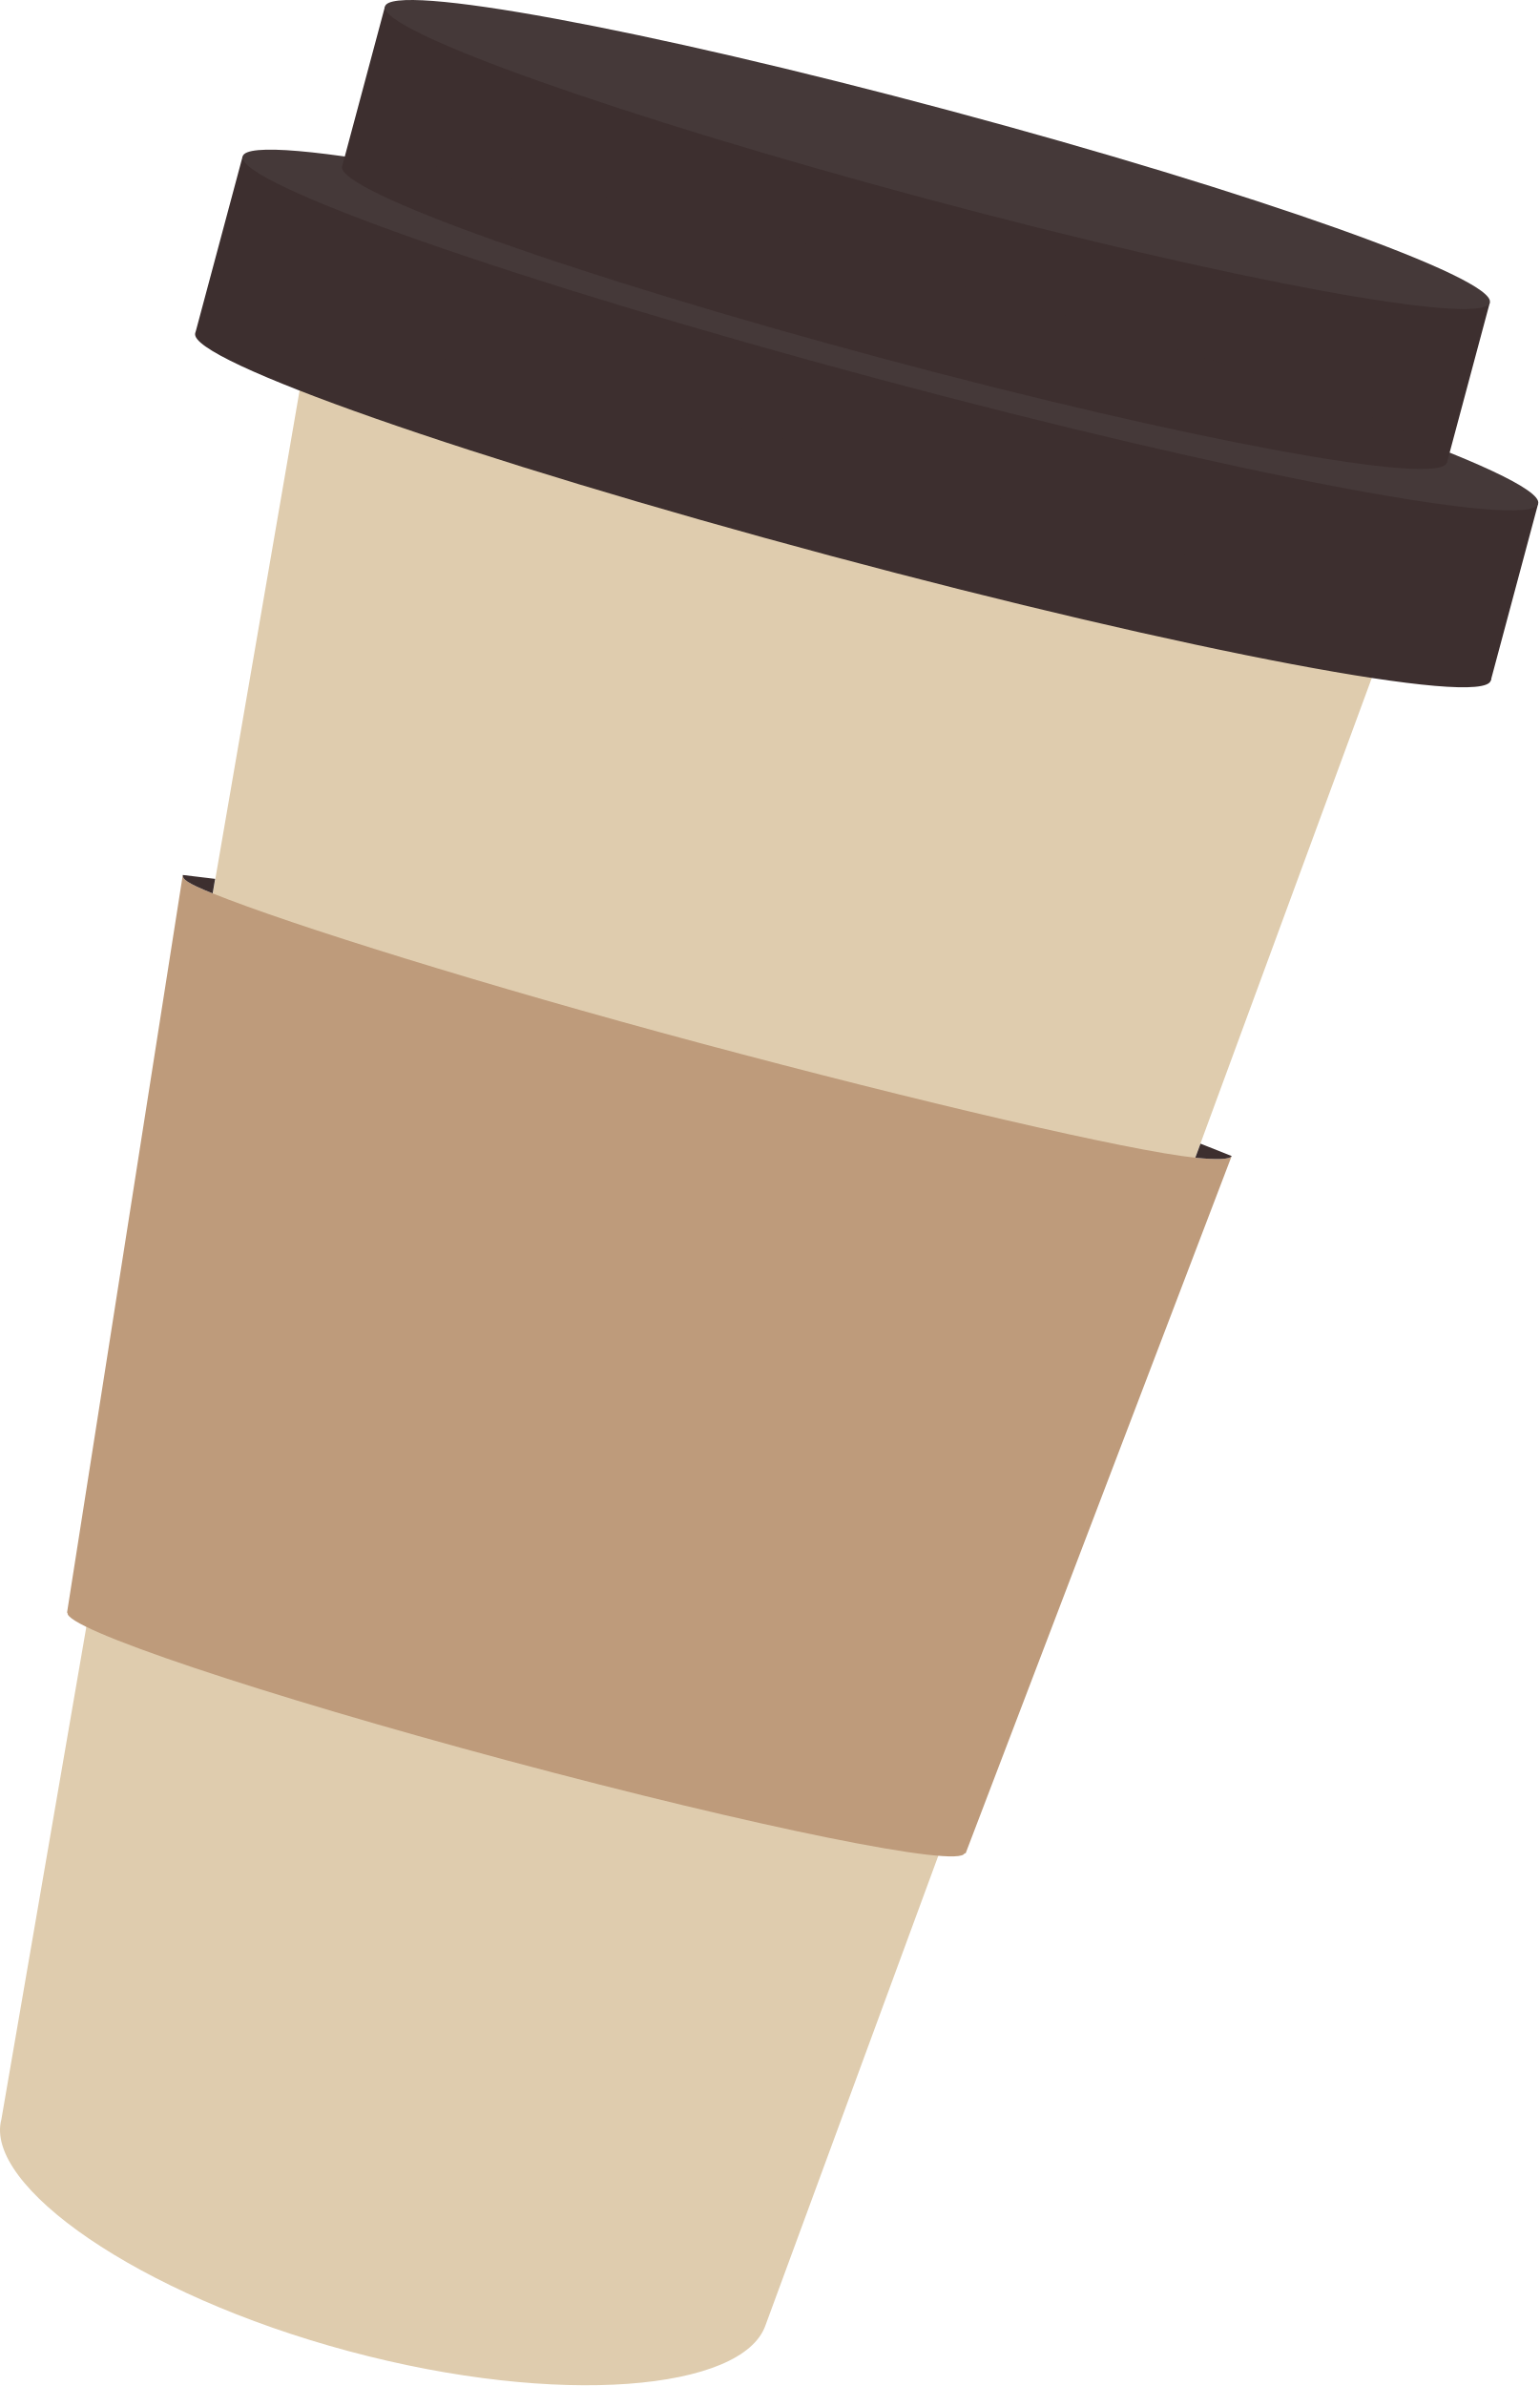
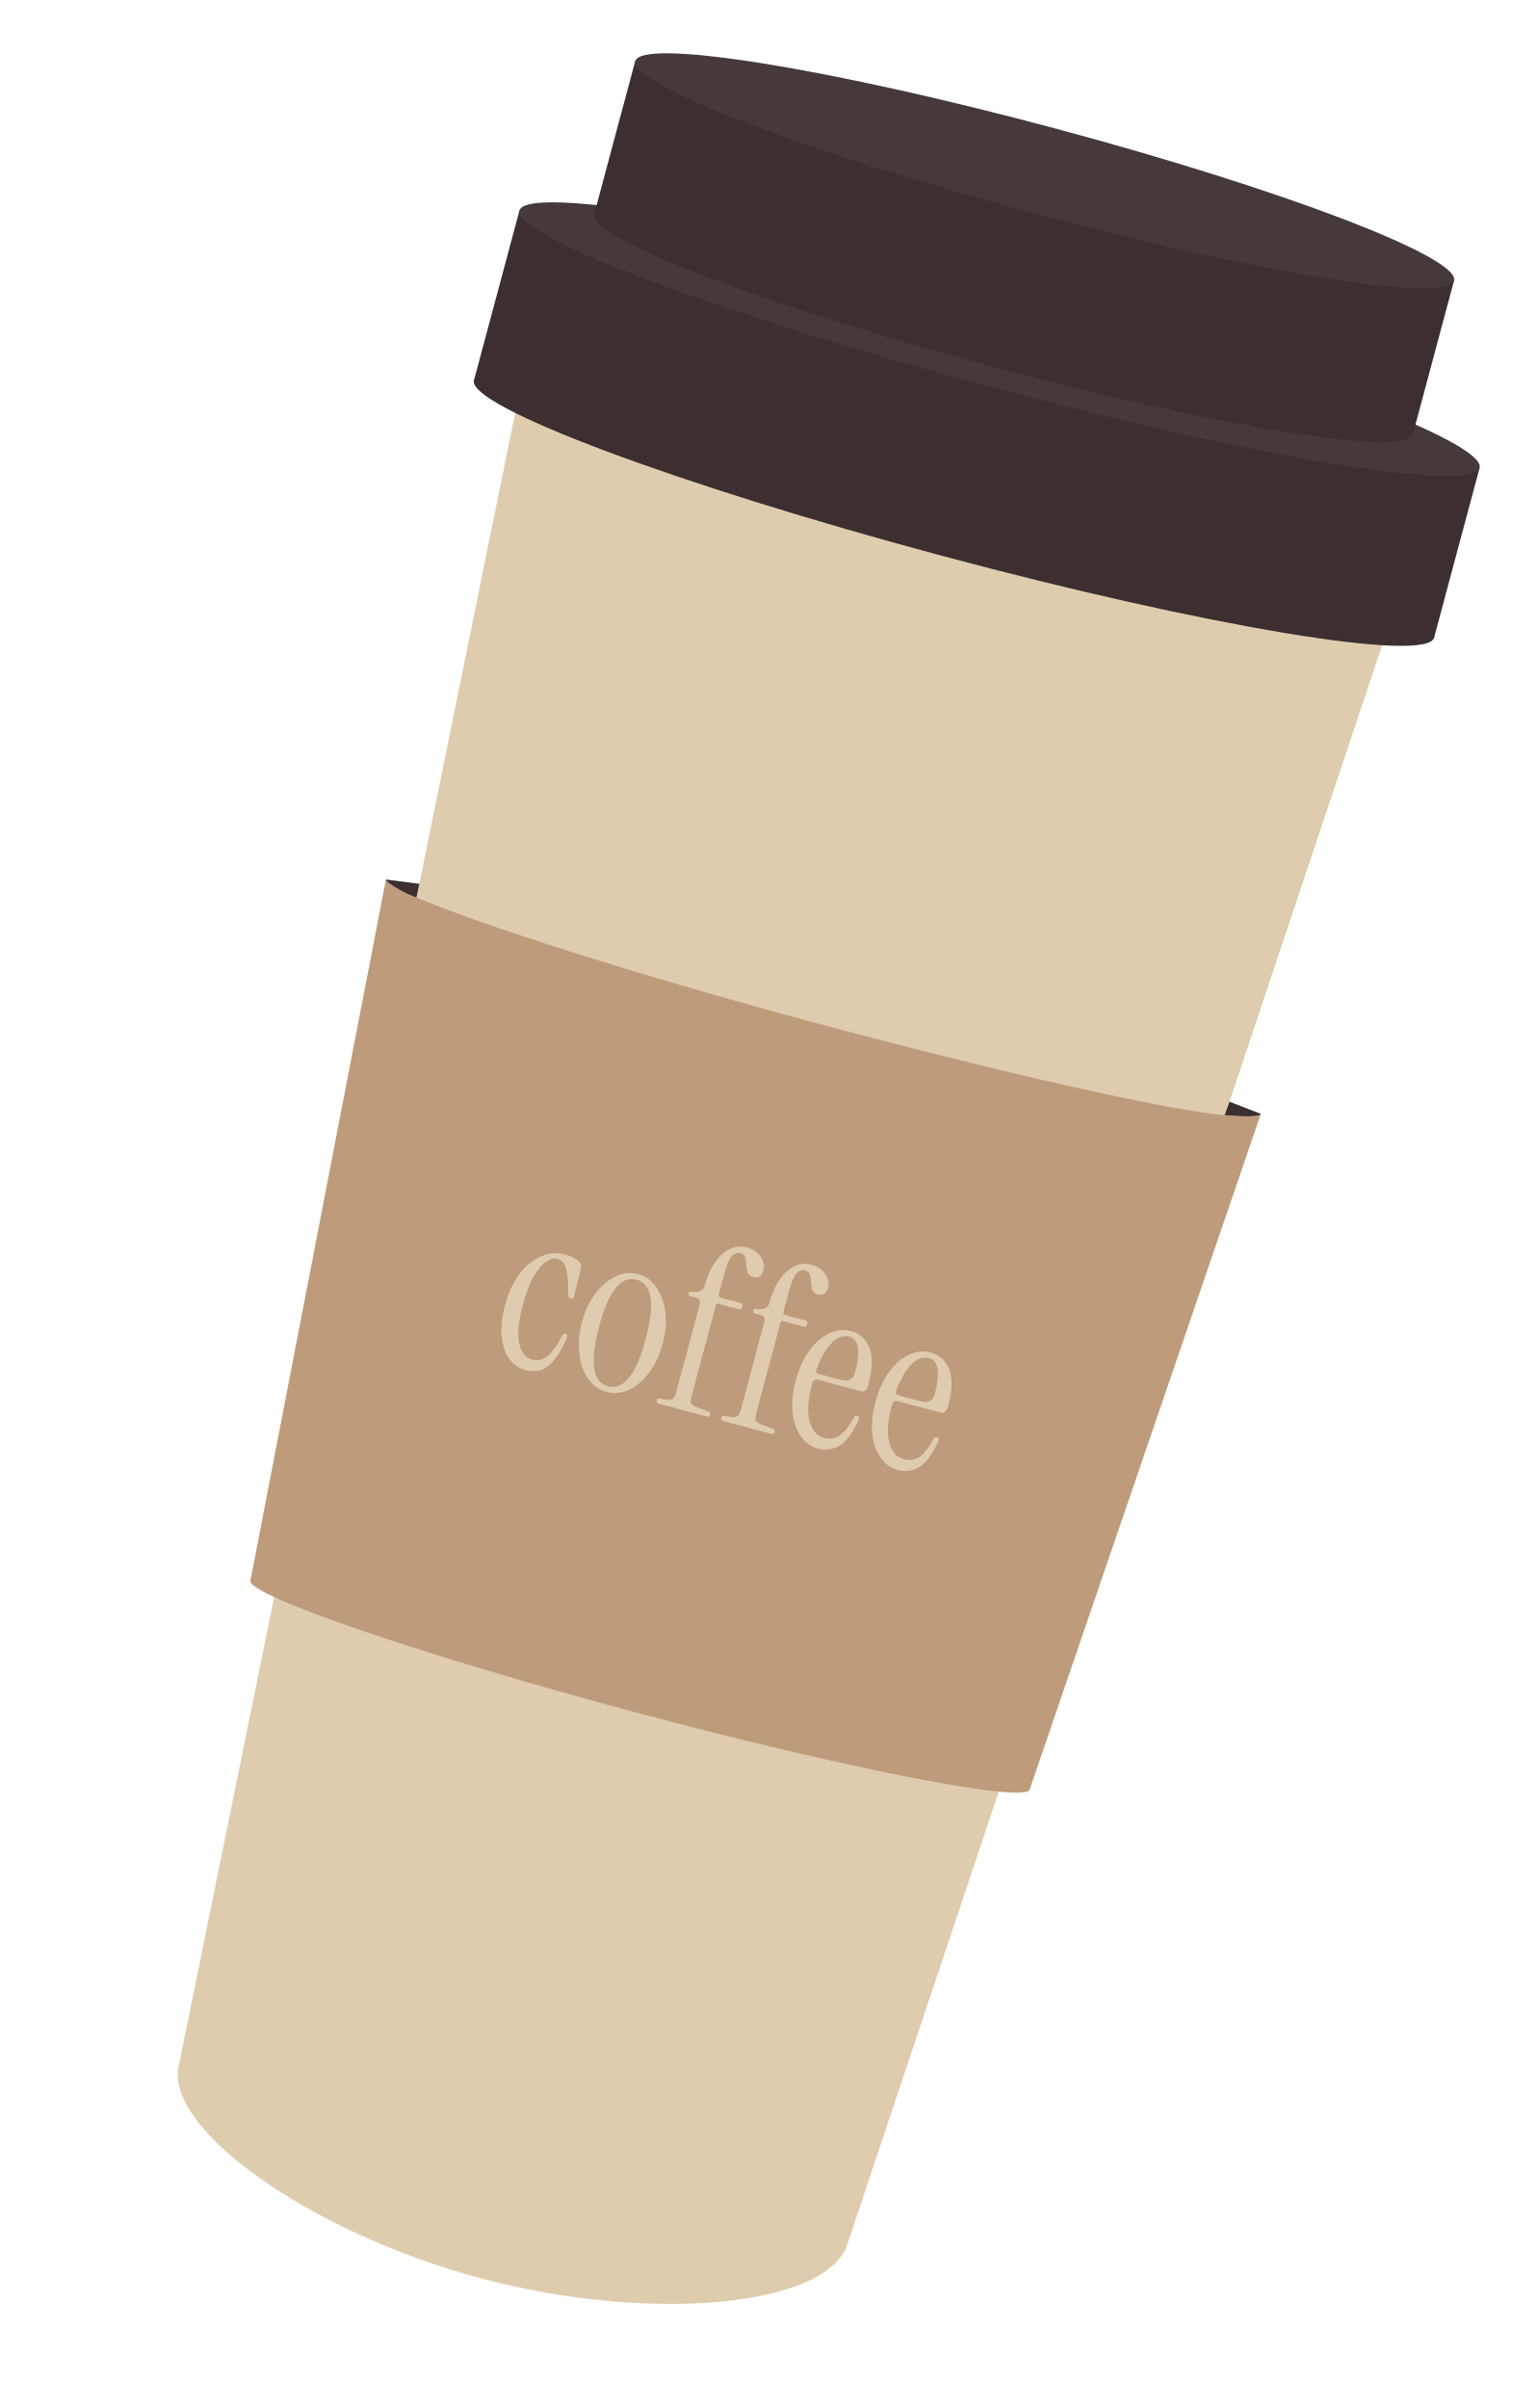
- <svg xmlns="http://www.w3.org/2000/svg" width="954" height="1478" viewBox="0 0 954 1478" fill="none">
-   <path d="M474.262 1440.51C460.143 1480.49 347.273 1491.59 216.081 1456.43C84.888 1421.28 -10.084 1353.65 0.858 1312.82L200.699 154.5L880.637 336.689L474.262 1440.51Z" fill="#DFCCAE" />
-   <path d="M150.339 96.88L953.061 311.969L923.696 421.561L120.973 206.472L150.339 96.88Z" fill="#3D2F2F" />
-   <path d="M923.696 421.561C919.23 438.226 735.914 403.588 514.249 344.193C292.583 284.798 116.508 223.137 120.973 206.472C125.439 189.807 308.754 224.447 530.42 283.842C752.085 343.237 928.161 404.895 923.696 421.561Z" fill="#3D2F2F" />
-   <path d="M953.061 311.969C948.595 328.634 765.279 293.996 543.614 234.601C321.948 175.206 145.873 113.545 150.339 96.88C154.804 80.215 338.119 114.855 559.785 174.25C781.45 233.645 957.526 295.303 953.061 311.969Z" fill="#453939" />
-   <path d="M238.543 3.994L923.116 187.425L896.571 286.496L211.997 103.065L238.543 3.994Z" fill="#3D2F2F" />
-   <path d="M896.569 286.501C892.532 301.567 736.013 272.717 546.973 222.064C357.933 171.411 207.959 118.136 211.995 103.07C216.032 88.005 372.552 116.854 561.591 167.507C750.631 218.161 900.606 271.436 896.569 286.501Z" fill="#3D2F2F" />
-   <path d="M923.116 187.427C919.079 202.492 762.56 173.643 573.52 122.99C384.48 72.337 234.506 19.061 238.542 3.996C242.579 -11.07 399.099 17.78 588.138 68.433C777.178 119.086 927.153 172.361 923.116 187.427Z" fill="#453939" />
-   <path d="M598.283 1148.13L597.651 1147.96C595.102 1157.48 468.619 1131.85 315.143 1090.73C161.666 1049.61 39.316 1008.56 41.866 999.042L41.537 998.954L113.254 541.996C113.081 544.51 115.298 546.796 131.78 553.422C180.359 572.951 300.479 610.431 433.627 646.108C569.647 682.555 699.428 712.84 740.614 717.137C753.481 718.48 762.246 718.269 763.146 716.101L598.283 1148.13Z" fill="#BE9B7B" />
-   <path d="M763.146 716.101C763.143 716.112 763.15 716.09 763.146 716.101Z" fill="#BE9B7B" />
-   <path fill-rule="evenodd" clip-rule="evenodd" d="M113.254 541.996L133.297 544.416L131.78 553.422C115.298 546.796 113.081 544.51 113.254 541.996Z" fill="#3D2F2F" />
-   <path fill-rule="evenodd" clip-rule="evenodd" d="M763.146 716.101C762.246 718.269 753.481 718.48 740.614 717.137L743.845 708.438L763.146 716.101Z" fill="#3D2F2F" />
+ <svg xmlns="http://www.w3.org/2000/svg" width="993" height="1555" viewBox="0 0 993 1555" fill="none">
+   <path d="M547.187 1449.55C533.582 1489.67 419.91 1500.55 309.95 1471.09C199.99 1441.62 104.698 1373.91 115.64 1333.08L349.568 183.891L919.464 336.594L547.187 1449.55Z" fill="#DFCCAE" />
+   <path d="M335.485 135.992L955.609 302.153L926.244 411.746L306.119 245.584L335.485 135.992Z" fill="#3D2F2F" />
+   <path d="M926.244 411.746C921.778 428.411 779.338 404.725 608.096 358.841C436.853 312.957 301.654 262.249 306.119 245.584C310.585 228.918 453.024 252.606 624.267 298.49C795.509 344.375 930.709 395.08 926.244 411.746Z" fill="#3D2F2F" />
+   <path d="M955.609 302.153C951.143 318.819 808.704 295.133 637.461 249.249C466.218 203.365 331.019 152.657 335.485 135.992C339.95 119.326 482.389 143.014 653.632 188.898C824.875 234.782 960.074 285.488 955.609 302.153Z" fill="#453939" />
+   <path d="M410.251 39.505L939.103 181.211L912.557 280.281L383.705 138.575L410.251 39.505Z" fill="#3D2F2F" />
+   <path d="M912.555 280.286C908.518 295.352 786.859 275.843 640.82 236.712C494.782 197.581 379.667 153.646 383.704 138.581C387.74 123.516 509.4 143.025 655.439 182.155C801.477 221.286 916.592 265.221 912.555 280.286Z" fill="#3D2F2F" />
+   <path d="M939.102 181.212C935.065 196.277 813.406 176.768 667.367 137.637C521.329 98.507 406.214 54.572 410.251 39.507C414.287 24.441 535.947 43.95 681.986 83.081C828.024 122.212 943.139 166.146 939.102 181.212Z" fill="#453939" />
+   <path d="M665.051 1155.53C662.502 1165.04 542.095 1141.05 408.65 1105.29C275.204 1069.53 159.194 1030.18 161.744 1020.67L249.249 567.941C249.015 570.439 264.864 578.485 268.982 579.588C311.008 597.362 411.443 629.669 527.213 660.69C645.481 692.38 754.929 717.217 790.96 720.133C802.217 721.044 813.463 721.498 814.324 719.319L665.051 1155.53Z" fill="#BE9B7B" />
+   <path d="M814.324 719.319C814.321 719.33 814.327 719.308 814.324 719.319V719.319Z" fill="#BE9B7B" />
+   <path fill-rule="evenodd" clip-rule="evenodd" d="M249.249 567.941L270.829 570.745L268.982 579.588C264.864 578.485 249.015 570.439 249.249 567.941Z" fill="#3D2F2F" />
+   <path fill-rule="evenodd" clip-rule="evenodd" d="M814.324 719.319C813.463 721.498 802.217 721.044 790.96 720.133L794.082 711.404L814.324 719.319Z" fill="#3D2F2F" />
+   <path d="M339.318 884.764C335.068 883.625 331.58 881.189 328.853 877.456C326.249 873.653 324.644 868.823 324.039 862.967C323.434 857.111 324.116 850.512 326.083 843.171C328.282 834.961 331.405 828.136 335.451 822.698C339.592 817.286 344.229 813.507 349.359 811.361C354.515 809.119 359.7 808.697 364.916 810.095C369.36 811.285 372.604 813.086 374.65 815.498C375.434 816.433 375.633 817.625 375.244 819.074L370.798 836.828C370.41 838.277 369.636 838.846 368.477 838.535C367.414 838.251 366.906 837.442 366.953 836.108C367.024 830.433 366.82 825.979 366.341 822.745C365.862 819.51 365.088 817.181 364.021 815.756C362.979 814.234 361.637 813.254 359.995 812.814C358.063 812.296 355.737 812.863 353.017 814.516C350.393 816.194 347.684 819.35 344.889 823.985C342.217 828.549 339.794 834.887 337.62 843.001C334.85 853.337 334.071 861.462 335.281 867.376C336.588 873.317 339.367 876.857 343.617 877.996C346.997 878.902 350.174 878.252 353.146 876.046C356.215 873.866 359.554 869.325 363.163 862.424C363.737 861.439 364.459 861.063 365.329 861.296C366.488 861.607 366.664 862.689 365.856 864.543C362.982 871.02 360.074 875.883 357.133 879.133C354.314 882.311 351.407 884.276 348.41 885.026C345.537 885.705 342.506 885.618 339.318 884.764ZM391.749 898.813C386.823 897.493 382.82 894.66 379.739 890.315C376.781 885.899 374.92 880.482 374.154 874.066C373.389 867.649 373.964 860.867 375.879 853.719C377.795 846.571 380.675 840.458 384.52 835.38C388.365 830.302 392.721 826.604 397.587 824.284C402.453 821.965 407.301 821.452 412.131 822.746C417.057 824.066 420.999 826.934 423.957 831.35C427.012 835.792 428.934 841.173 429.726 847.493C430.517 853.813 429.955 860.547 428.039 867.695C426.124 874.843 423.231 881.004 419.36 886.178C415.585 891.379 411.265 895.139 406.399 897.458C401.558 899.681 396.675 900.133 391.749 898.813ZM392.72 895.19C402.765 897.882 410.868 887.733 417.028 864.744C423.162 841.852 421.206 829.06 411.16 826.368C401.115 823.676 393.025 833.777 386.891 856.669C380.731 879.658 382.674 892.499 392.72 895.19ZM436.747 899.068L451.926 842.416C452.548 840.098 451.699 838.628 449.381 838.007L446.048 837.114C444.889 836.803 444.439 836.165 444.698 835.199C444.957 834.233 445.679 833.857 446.864 834.071C451.533 834.805 454.334 833.433 455.265 829.956L455.498 829.086C456.844 824.063 458.824 819.573 461.437 815.614C464.148 811.682 467.266 808.739 470.791 806.785C474.414 804.856 478.302 804.449 482.455 805.562C486.319 806.597 489.257 808.575 491.27 811.495C493.283 814.416 493.875 817.421 493.047 820.512C492.555 822.348 491.697 823.619 490.472 824.326C489.37 824.962 488.046 825.073 486.5 824.659C484.568 824.142 483.336 823.139 482.803 821.65C482.367 820.187 482.114 818.618 482.046 816.943C482.003 815.172 481.763 813.555 481.327 812.092C480.987 810.655 479.9 809.691 478.064 809.199C476.132 808.681 474.289 809.378 472.535 811.289C470.903 813.13 469.285 817.044 467.68 823.033L464.264 835.783C463.953 836.942 464.377 837.677 465.536 837.988L477.997 841.326C479.446 841.715 479.989 842.585 479.627 843.937C479.264 845.289 478.359 845.772 476.91 845.383L464.449 842.045C463.29 841.734 462.555 842.158 462.245 843.317L446.599 901.708C446.056 903.736 445.97 905.214 446.343 906.142C446.812 907.096 448.035 907.941 450.011 908.678L457.496 911.46C458.507 911.938 458.896 912.612 458.663 913.481C458.352 914.64 457.473 915.026 456.024 914.637L425.887 906.562C424.438 906.174 423.856 905.449 424.141 904.386C424.425 903.324 425.209 902.912 426.49 903.152L430.19 903.833C432.27 904.183 433.717 904.001 434.529 903.287C435.464 902.503 436.203 901.096 436.747 899.068ZM478.487 910.252L493.667 853.6C494.288 851.282 493.44 849.812 491.121 849.191L487.789 848.298C486.63 847.988 486.18 847.349 486.438 846.384C486.697 845.418 487.419 845.042 488.604 845.256C493.273 845.989 496.074 844.617 497.006 841.14L497.239 840.271C498.584 835.248 500.564 830.757 503.178 826.799C505.888 822.866 509.006 819.923 512.532 817.969C516.154 816.041 520.042 815.633 524.196 816.746C528.059 817.781 530.998 819.759 533.01 822.68C535.023 825.6 535.615 828.606 534.787 831.697C534.295 833.532 533.437 834.803 532.212 835.51C531.11 836.147 529.786 836.258 528.241 835.844C526.309 835.326 525.077 834.323 524.544 832.834C524.107 831.371 523.855 829.803 523.786 828.128C523.743 826.356 523.503 824.739 523.067 823.276C522.727 821.84 521.64 820.875 519.805 820.383C517.873 819.866 516.03 820.563 514.275 822.474C512.643 824.314 511.025 828.228 509.42 834.217L506.004 846.967C505.693 848.127 506.118 848.861 507.277 849.172L519.737 852.511C521.186 852.899 521.729 853.769 521.367 855.121C521.005 856.474 520.099 856.956 518.65 856.568L506.19 853.229C505.031 852.918 504.296 853.343 503.985 854.502L488.34 912.892C487.796 914.92 487.711 916.399 488.083 917.327C488.552 918.28 489.775 919.126 491.752 919.862L499.237 922.645C500.248 923.122 500.636 923.796 500.403 924.665C500.093 925.824 499.213 926.21 497.764 925.822L467.627 917.747C466.179 917.358 465.596 916.633 465.881 915.57C466.166 914.508 466.949 914.097 468.231 914.336L471.93 915.017C474.011 915.368 475.457 915.186 476.269 914.472C477.204 913.687 477.944 912.28 478.487 910.252ZM528.394 935.427C523.757 934.184 520.018 931.526 517.176 927.451C514.334 923.377 512.552 918.241 511.832 912.043C511.234 905.775 511.931 898.922 513.924 891.484C515.969 883.853 518.878 877.438 522.653 872.237C526.427 867.037 530.686 863.313 535.43 861.064C540.174 858.815 544.912 858.325 549.645 859.593C555.344 861.12 559.298 864.716 561.507 870.381C563.839 875.975 563.594 884.036 560.773 894.565C559.919 897.752 558.285 899.022 555.87 898.375L528.341 890.999C526.409 890.481 525.145 891.333 524.55 893.555C521.807 903.794 521.246 911.874 522.869 917.796C524.491 923.717 527.621 927.3 532.257 928.542C535.928 929.525 539.272 929.024 542.289 927.037C545.306 925.05 548.367 921.16 551.472 915.366C552.047 914.381 552.817 914.018 553.783 914.277C554.942 914.588 555.118 915.67 554.31 917.524C550.462 925.707 546.381 931.084 542.068 933.655C537.782 936.13 533.224 936.721 528.394 935.427ZM528.877 887.26L543.511 891.181C548.147 892.424 551.112 890.63 552.406 885.8C554.089 879.522 554.636 874.389 554.048 870.401C553.46 866.413 551.621 864.004 548.53 863.176C544.763 862.167 540.993 863.486 537.22 867.134C533.544 870.808 530.245 876.55 527.325 884.36C526.717 885.853 527.235 886.82 528.877 887.26ZM579.897 949.227C575.261 947.984 571.522 945.326 568.679 941.252C565.837 937.177 564.056 932.041 563.335 925.843C562.737 919.575 563.435 912.722 565.427 905.284C567.472 897.654 570.382 891.238 574.156 886.038C577.931 880.838 582.19 877.113 586.934 874.864C591.677 872.615 596.416 872.125 601.149 873.393C606.848 874.92 610.802 878.516 613.011 884.181C615.342 889.775 615.098 897.836 612.277 908.365C611.422 911.552 609.788 912.823 607.373 912.176L579.844 904.799C577.912 904.282 576.649 905.134 576.054 907.355C573.31 917.594 572.75 925.674 574.372 931.596C575.995 937.518 579.124 941.1 583.761 942.342C587.431 943.326 590.775 942.824 593.792 940.837C596.809 938.85 599.87 934.96 602.976 929.166C603.55 928.182 604.32 927.819 605.286 928.077C606.446 928.388 606.621 929.47 605.814 931.325C601.965 939.507 597.884 944.884 593.572 947.456C589.285 949.931 584.727 950.521 579.897 949.227ZM580.38 901.061L595.014 904.982C599.65 906.224 602.616 904.43 603.91 899.601C605.592 893.322 606.139 888.189 605.551 884.201C604.964 880.213 603.124 877.805 600.033 876.976C596.266 875.967 592.496 877.286 588.724 880.934C585.047 884.608 581.749 890.35 578.828 898.16C578.221 899.654 578.738 900.621 580.38 901.061Z" fill="#DFCCAE" />
</svg>
